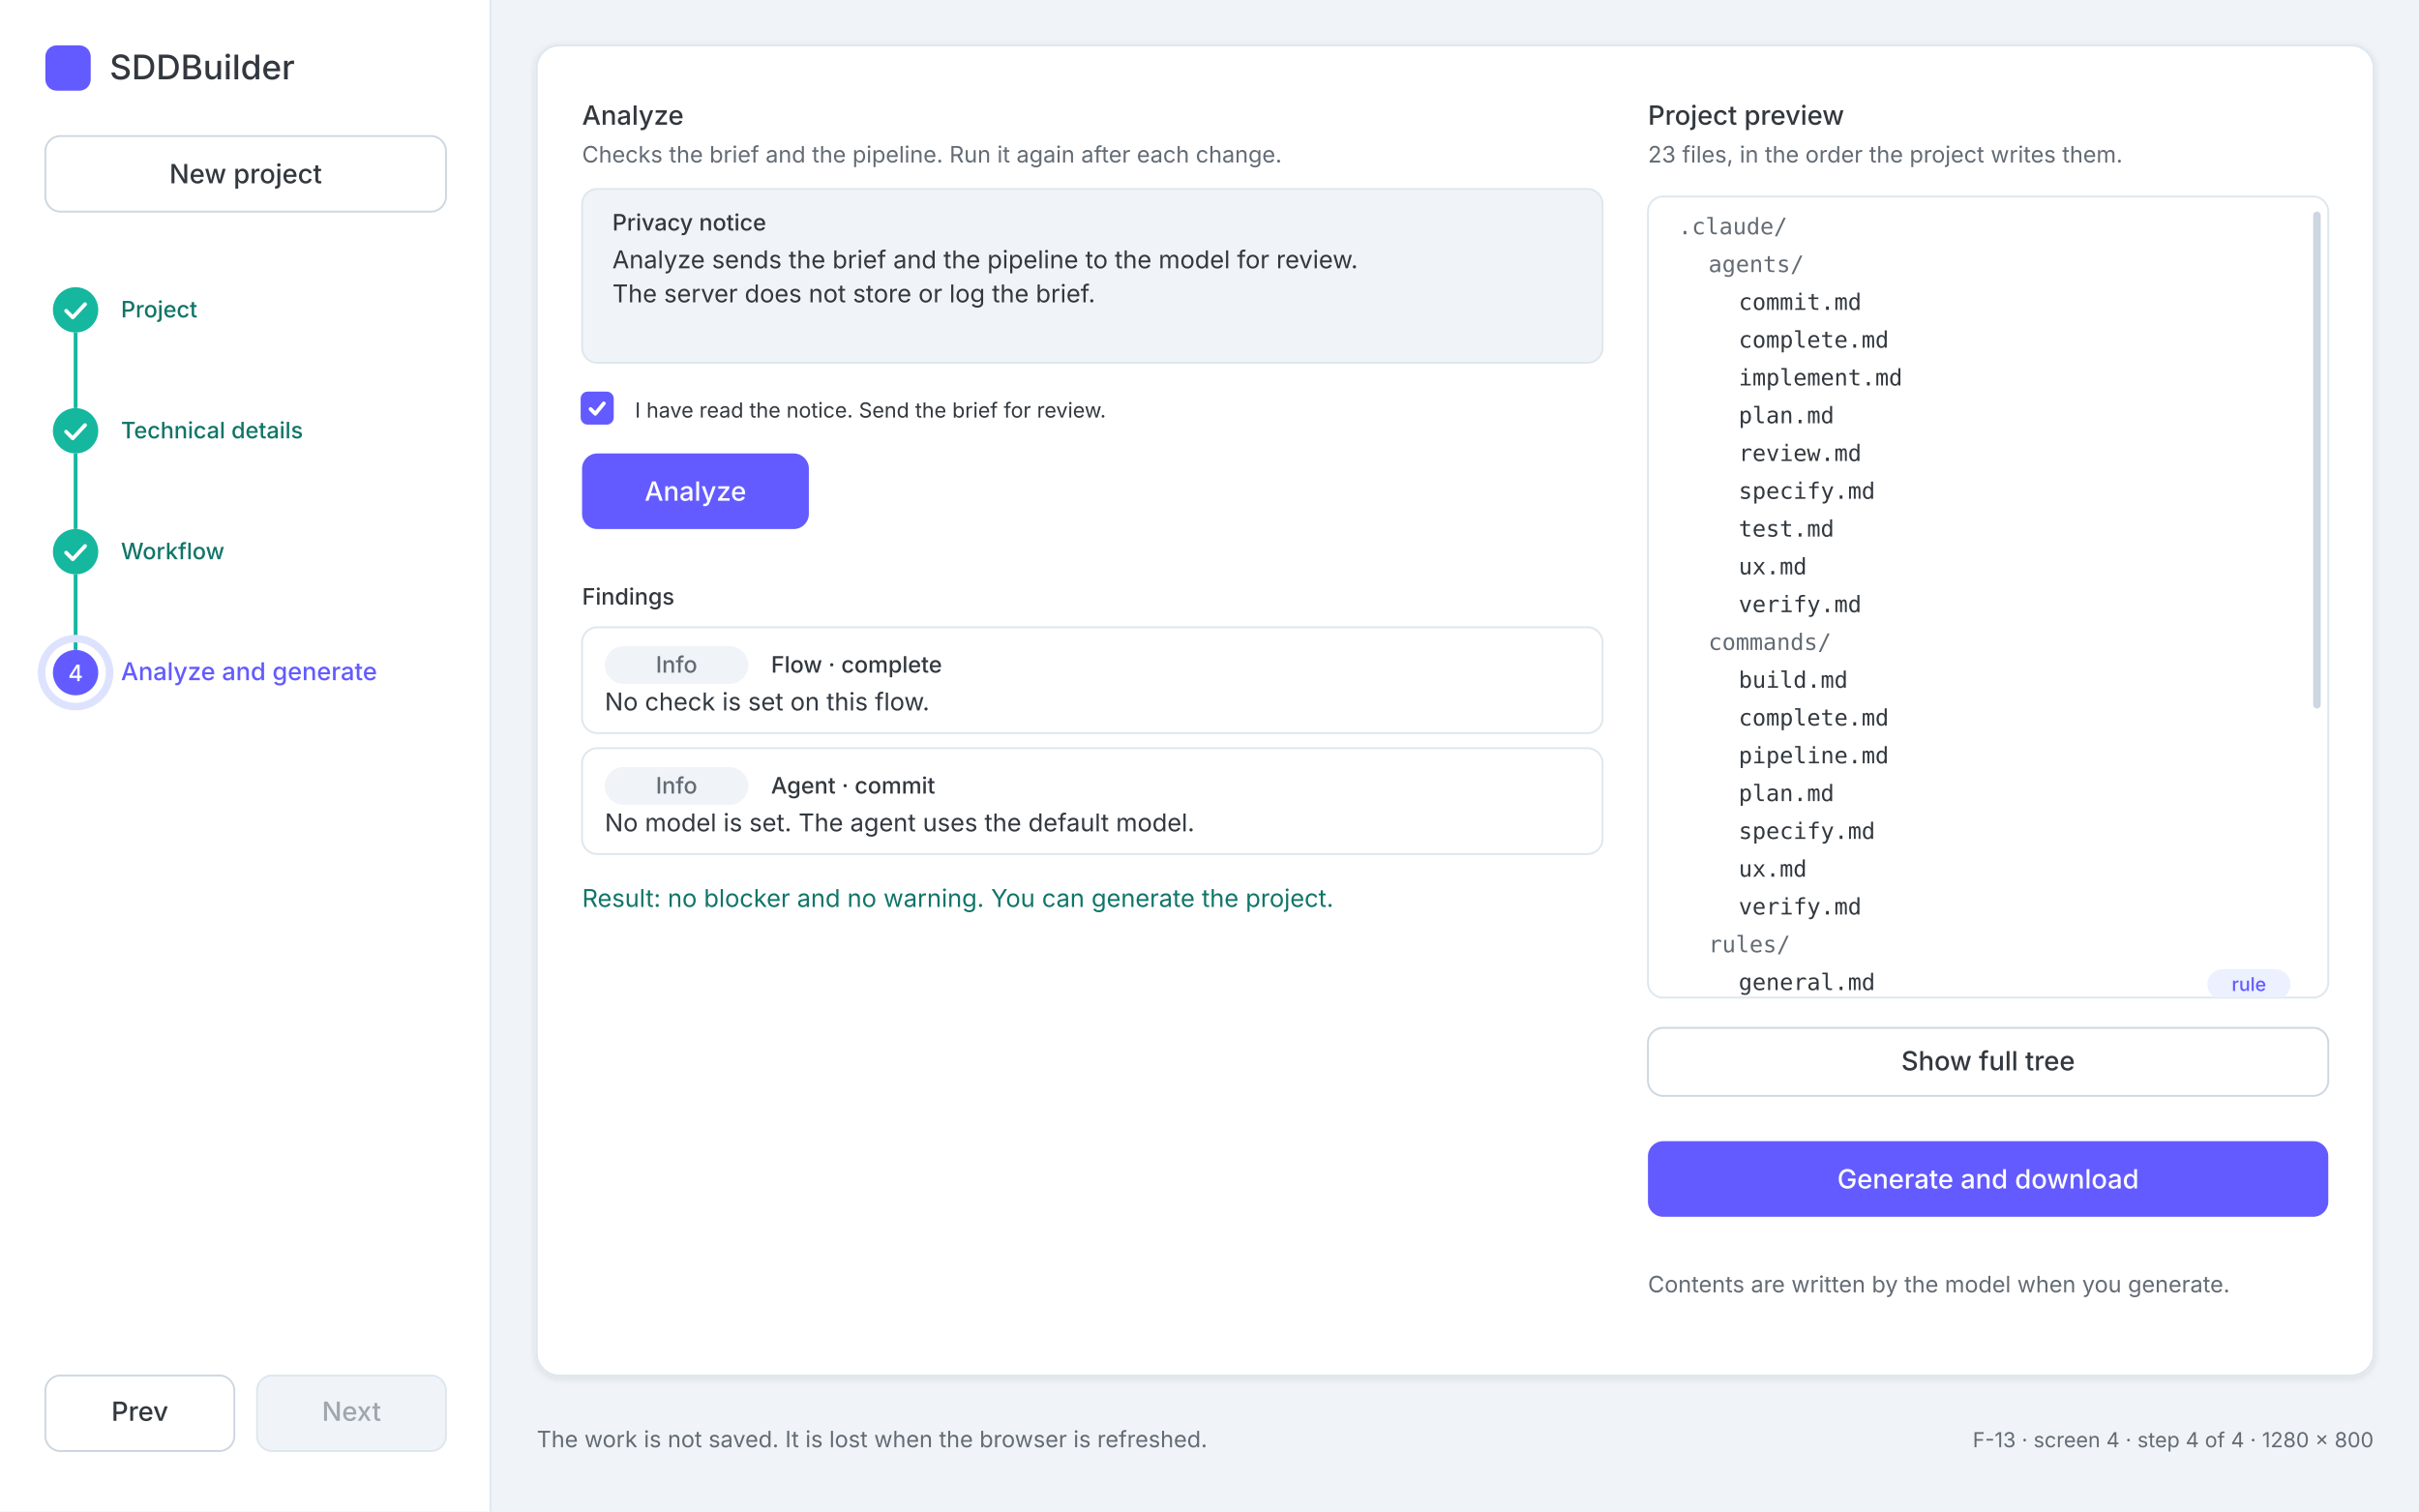
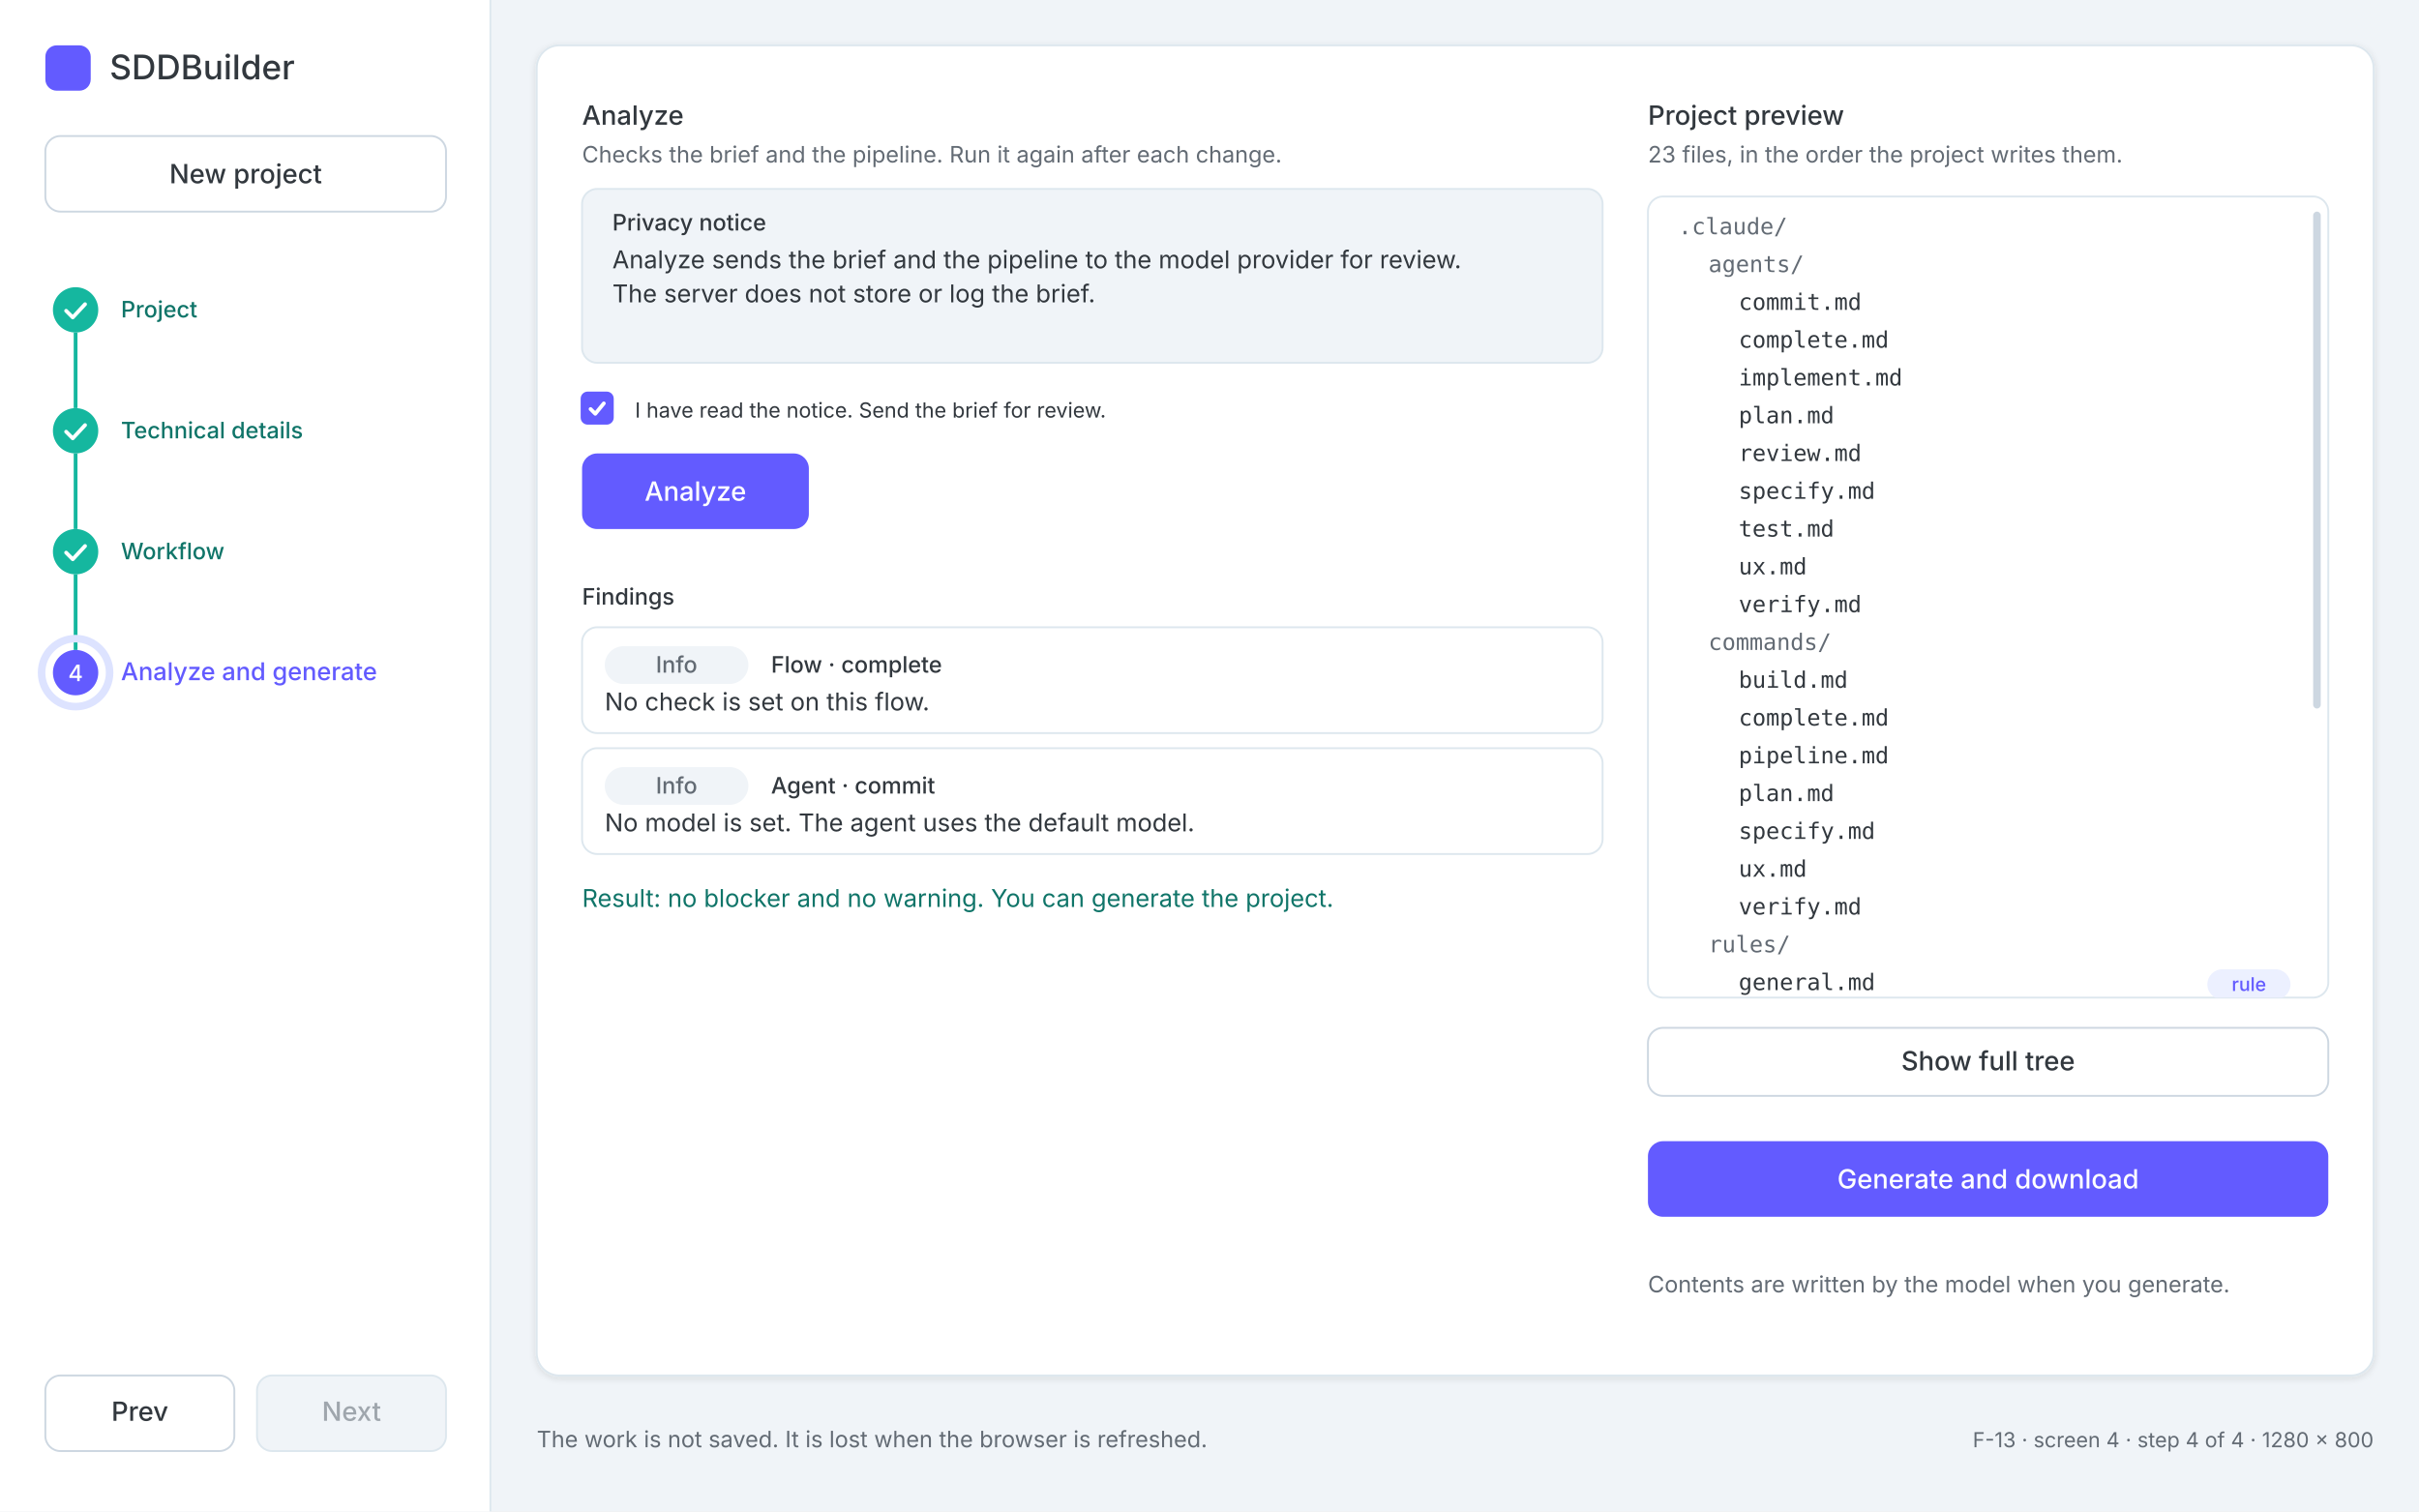
<svg xmlns="http://www.w3.org/2000/svg" width="1280" height="800" viewBox="0 0 1280 800">
  <defs>
    <filter id="sh" x="-5%" y="-5%" width="110%" height="115%">
      <feDropShadow dx="0" dy="1" stdDeviation="2" flood-color="#32383E" flood-opacity="0.12" />
    </filter>
  </defs>
  <style>
text{font-family:Inter,system-ui,-apple-system,"Segoe UI",sans-serif;font-size:13px;fill:#32383E}
.brand{font-size:18px;font-weight:500}
.btnText{font-size:14px;font-weight:500;fill:#FFFFFF}
.btnDark{font-size:14px;font-weight:500;fill:#32383E}
.navOff{font-size:14px;font-weight:500;fill:#9FA6AD}
.h1{font-size:16px;font-weight:500}
.h2{font-size:14px;font-weight:500}
.b12{font-size:12px;font-weight:500}
.muted{font-size:12px;fill:#636B74}
.caption{font-size:11px;fill:#636B74}
.label-cur{font-size:13px;font-weight:500;fill:#635BFF}
.label-done{font-size:12px;font-weight:500;fill:#107569}
.label-todo{font-size:12px;font-weight:500;fill:#636B74}
.num{font-size:12px;font-weight:500;fill:#FFFFFF}
.num-todo{font-size:12px;font-weight:500;fill:#636B74}
.disText{font-size:14px;font-weight:500;fill:#9FA6AD}
.pill{font-size:12px;font-weight:500}
.tree{font-family:"ui-monospace",Menlo,Consolas,monospace;font-size:12px;fill:#32383E}
.dir{fill:#636B74}
.tagT{font-size:10px;font-weight:500;fill:#635BFF}
.card{fill:#FFFFFF;stroke:#DDE7EE}
.btnP{fill:#635BFF}
.btn{fill:#FFFFFF;stroke:#CDD7E1}
.btnOff{fill:#F0F4F8;stroke:#DDE7EE}
.ring{fill:none;stroke:#DDE3FF;stroke-width:4}
.node-todo{fill:#FFFFFF;stroke:#CDD7E1;stroke-width:1.5}
.node-cur{fill:#635BFF}
.node-done{fill:#15B79F}
.check{fill:none;stroke:#FFFFFF;stroke-width:2;stroke-linecap:round;stroke-linejoin:round}
.line-todo{stroke:#CDD7E1;stroke-width:2}
.line-done{stroke:#15B79F;stroke-width:2}
.row{fill:#FFFFFF;stroke:#DDE7EE}
.panel{fill:#FFFFFF;stroke:#DDE7EE}
.thumb{fill:#CDD7E1}
</style>
  <rect width="1280" height="800" fill="#F0F4F8" />
  <rect x="0" y="0" width="260" height="800" fill="#FFFFFF" />
  <rect x="259" y="0" width="1" height="800" fill="#DDE7EE" />
  <rect x="24" y="24" width="24" height="24" rx="6" fill="#635BFF" />
  <text x="58" y="42" class="brand">SDDBuilder</text>
  <rect x="24" y="72" width="212" height="40" rx="8" class="btn" />
  <text x="130" y="97" class="btnDark" text-anchor="middle">New project</text>
  <line x1="40" y1="176" x2="40" y2="216" class="line-done" />
  <line x1="40" y1="240" x2="40" y2="280" class="line-done" />
  <line x1="40" y1="304" x2="40" y2="344" class="line-done" />
  <circle class="node-done" cx="40" cy="164" r="12" />
  <path class="check" d="M35 164.5 L38.5 168 L45 161" />
  <text class="label-done" x="64" y="168">Project</text>
  <circle class="node-done" cx="40" cy="228" r="12" />
  <path class="check" d="M35 228.5 L38.5 232 L45 225" />
  <text class="label-done" x="64" y="232">Technical details</text>
  <circle class="node-done" cx="40" cy="292" r="12" />
  <path class="check" d="M35 292.5 L38.5 296 L45 289" />
  <text class="label-done" x="64" y="296">Workflow</text>
  <circle class="ring" cx="40" cy="356" r="18" />
  <circle class="node-cur" cx="40" cy="356" r="12" />
  <text class="num" x="40" y="360.5" text-anchor="middle">4</text>
  <text class="label-cur" x="64" y="360">Analyze and generate</text>
  <g>
    <rect class="btn" x="24" y="728" width="100" height="40" rx="8" />
    <text class="btnDark" x="74" y="752" text-anchor="middle">Prev</text>
  </g>
  <g>
    <rect class="btnOff" x="136" y="728" width="100" height="40" rx="8" />
    <text class="navOff" x="186" y="752" text-anchor="middle">Next</text>
  </g>
  <rect x="284" y="24" width="972" height="704" rx="12" class="card" filter="url(#sh)" />
  <text x="308" y="66" class="h2">Analyze</text>
  <text x="308" y="86" class="muted">Checks the brief and the pipeline. Run it again after each change.</text>
  <rect x="308" y="100" width="540" height="92" rx="8" fill="#F0F4F8" stroke="#DDE7EE" />
  <text x="324" y="122" class="b12">Privacy notice</text>
-   <text x="324" y="142">Analyze sends the brief and the pipeline to the model for review.</text>
+   <text x="324" y="142">Analyze sends the brief and the pipeline to the model provider for review.</text>
  <text x="324" y="160">The server does not store or log the brief.</text>
  <g>
    <rect x="308" y="208" width="16" height="16" rx="3" fill="#635BFF" stroke="#635BFF" stroke-width="1.5" />
    <path class="check" d="M312.5 216.5 L315 219 L319.5 213.5" />
  </g>
  <text x="336" y="221" style="font-size:11px">I have read the notice. Send the brief for review.</text>
  <g>
    <rect class="btnP" x="308" y="240" width="120" height="40" rx="8" />
    <text class="btnText" x="368" y="265" text-anchor="middle">Analyze</text>
  </g>
  <text x="308" y="320" class="b12">Findings</text>
  <g>
    <rect class="row" x="308" y="332" width="540" height="56" rx="8" />
    <rect x="320" y="342" width="76" height="20" rx="10" fill="#F0F4F8" />
    <text class="pill" x="358" y="356" text-anchor="middle" style="fill:#636B74">Info</text>
    <text x="408" y="356" class="b12">Flow · complete</text>
    <text x="320" y="376">No check is set on this flow.</text>
  </g>
  <g>
    <rect class="row" x="308" y="396" width="540" height="56" rx="8" />
    <rect x="320" y="406" width="76" height="20" rx="10" fill="#F0F4F8" />
    <text class="pill" x="358" y="420" text-anchor="middle" style="fill:#636B74">Info</text>
    <text x="408" y="420" class="b12">Agent · commit</text>
    <text x="320" y="440">No model is set. The agent uses the default model.</text>
  </g>
  <text x="308" y="480" style="fill:#107569">Result: no blocker and no warning. You can generate the project.</text>
  <text x="872" y="66" class="h2">Project preview</text>
  <text x="872" y="86" class="muted">23 files, in the order the project writes them.</text>
  <clipPath id="clipCol">
    <rect x="872" y="104" width="360" height="424" rx="8" />
  </clipPath>
  <rect class="panel" x="872" y="104" width="360" height="424" rx="8" />
  <g clip-path="url(#clipCol)">
    <text x="888" y="124" class="tree dir">.claude/</text>
    <text x="904" y="144" class="tree dir">agents/</text>
    <text x="920" y="164" class="tree">commit.md</text>
    <text x="920" y="184" class="tree">complete.md</text>
    <text x="920" y="204" class="tree">implement.md</text>
    <text x="920" y="224" class="tree">plan.md</text>
    <text x="920" y="244" class="tree">review.md</text>
    <text x="920" y="264" class="tree">specify.md</text>
    <text x="920" y="284" class="tree">test.md</text>
    <text x="920" y="304" class="tree">ux.md</text>
    <text x="920" y="324" class="tree">verify.md</text>
    <text x="904" y="344" class="tree dir">commands/</text>
    <text x="920" y="364" class="tree">build.md</text>
    <text x="920" y="384" class="tree">complete.md</text>
    <text x="920" y="404" class="tree">pipeline.md</text>
    <text x="920" y="424" class="tree">plan.md</text>
    <text x="920" y="444" class="tree">specify.md</text>
    <text x="920" y="464" class="tree">ux.md</text>
    <text x="920" y="484" class="tree">verify.md</text>
    <text x="904" y="504" class="tree dir">rules/</text>
    <text x="920" y="524" class="tree">general.md</text>
    <rect x="1168" y="513" width="44" height="16" rx="8" fill="#ECF0FF" />
    <text class="tagT" x="1190" y="524.5" text-anchor="middle">rule</text>
    <text x="920" y="544" class="tree">typescript.md</text>
    <rect x="1168" y="533" width="44" height="16" rx="8" fill="#ECF0FF" />
    <text class="tagT" x="1190" y="544.5" text-anchor="middle">rule</text>
    <text x="888" y="564" class="tree">CLAUDE.md</text>
    <text x="888" y="584" class="tree dir">spec/</text>
    <text x="904" y="604" class="tree dir">documents/</text>
    <text x="920" y="624" class="tree">process.md</text>
    <text x="904" y="644" class="tree dir">specifications/</text>
    <text x="920" y="664" class="tree dir">F-00-template/</text>
    <text x="936" y="684" class="tree">plan.md</text>
    <text x="936" y="704" class="tree">progress.md</text>
    <text x="936" y="724" class="tree">stories.md</text>
  </g>
  <rect class="thumb" x="1224" y="112" width="4" height="263" rx="2" />
  <g>
    <rect class="btn" x="872" y="544" width="360" height="36" rx="8" />
    <text class="btnDark" x="1052" y="566.5" text-anchor="middle">Show full tree</text>
  </g>
  <g>
    <rect class="btnP" x="872" y="604" width="360" height="40" rx="8" />
    <text class="btnText" x="1052" y="629" text-anchor="middle">Generate and download</text>
  </g>
  <text x="872" y="684" class="muted">Contents are written by the model when you generate.</text>
  <text x="284" y="766" class="muted">The work is not saved. It is lost when the browser is refreshed.</text>
  <text x="1256" y="766" class="caption" text-anchor="end">F-13 · screen 4 · step 4 of 4 · 1280 × 800</text>
</svg>
